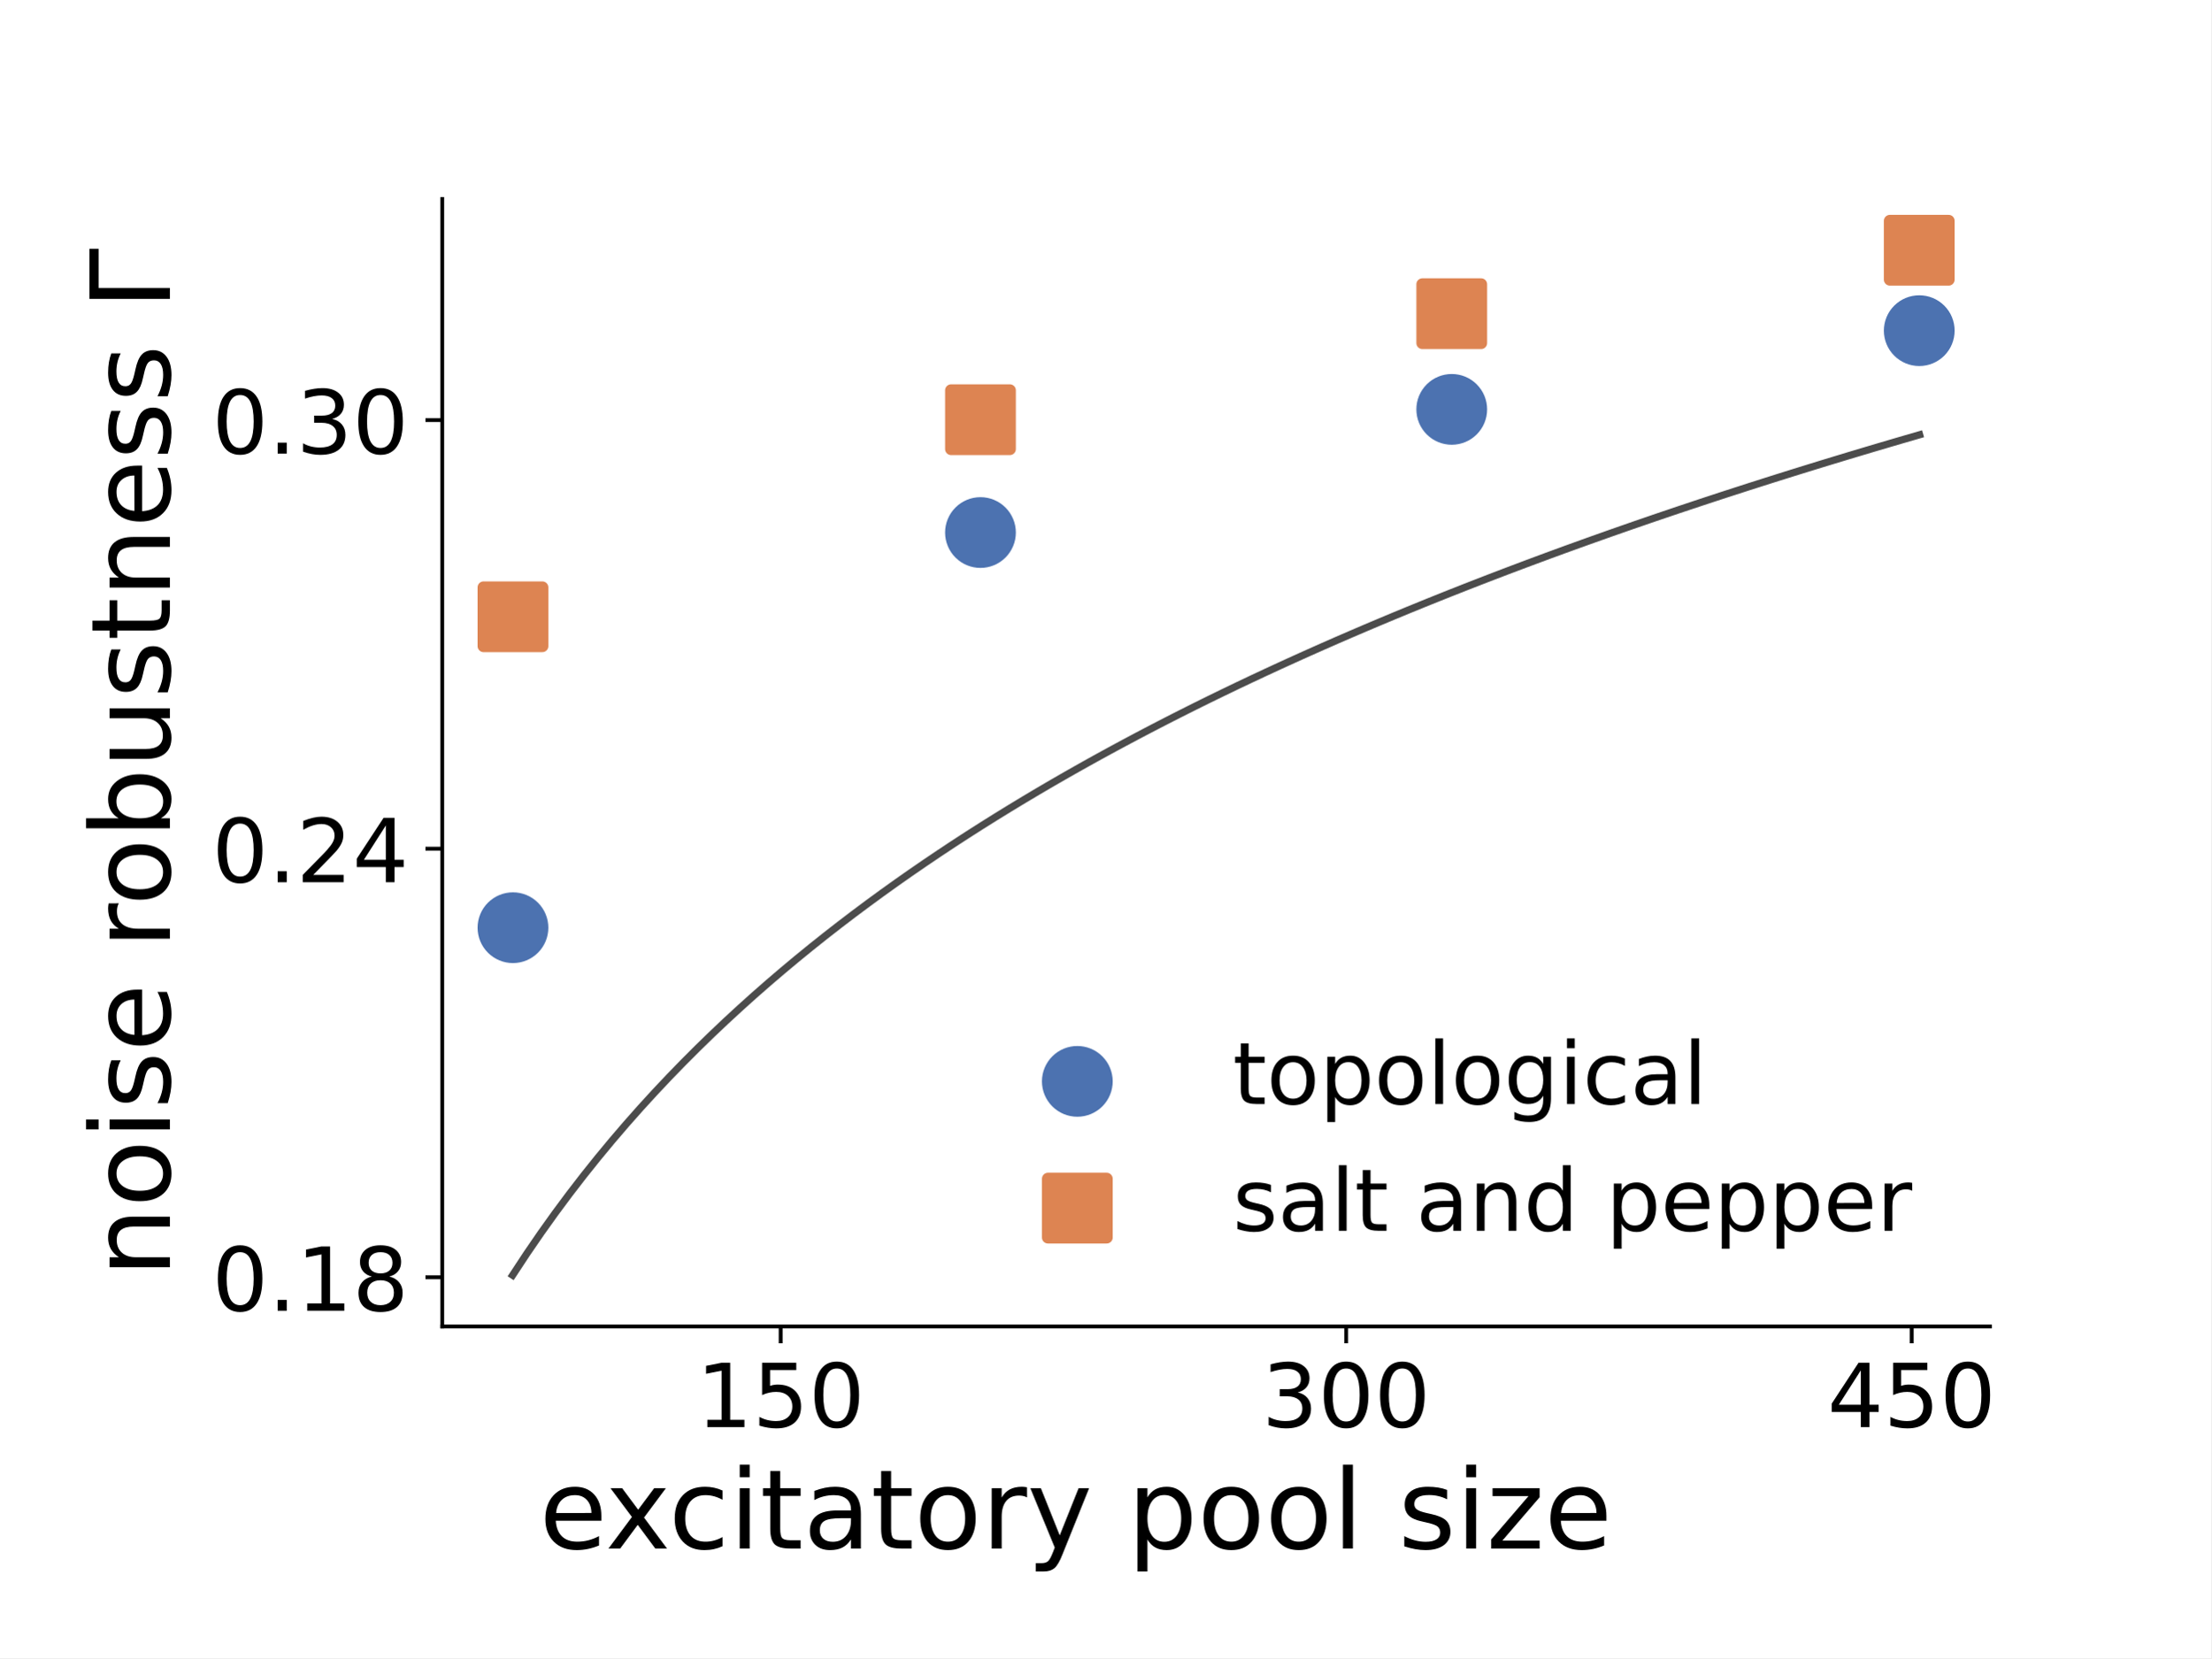
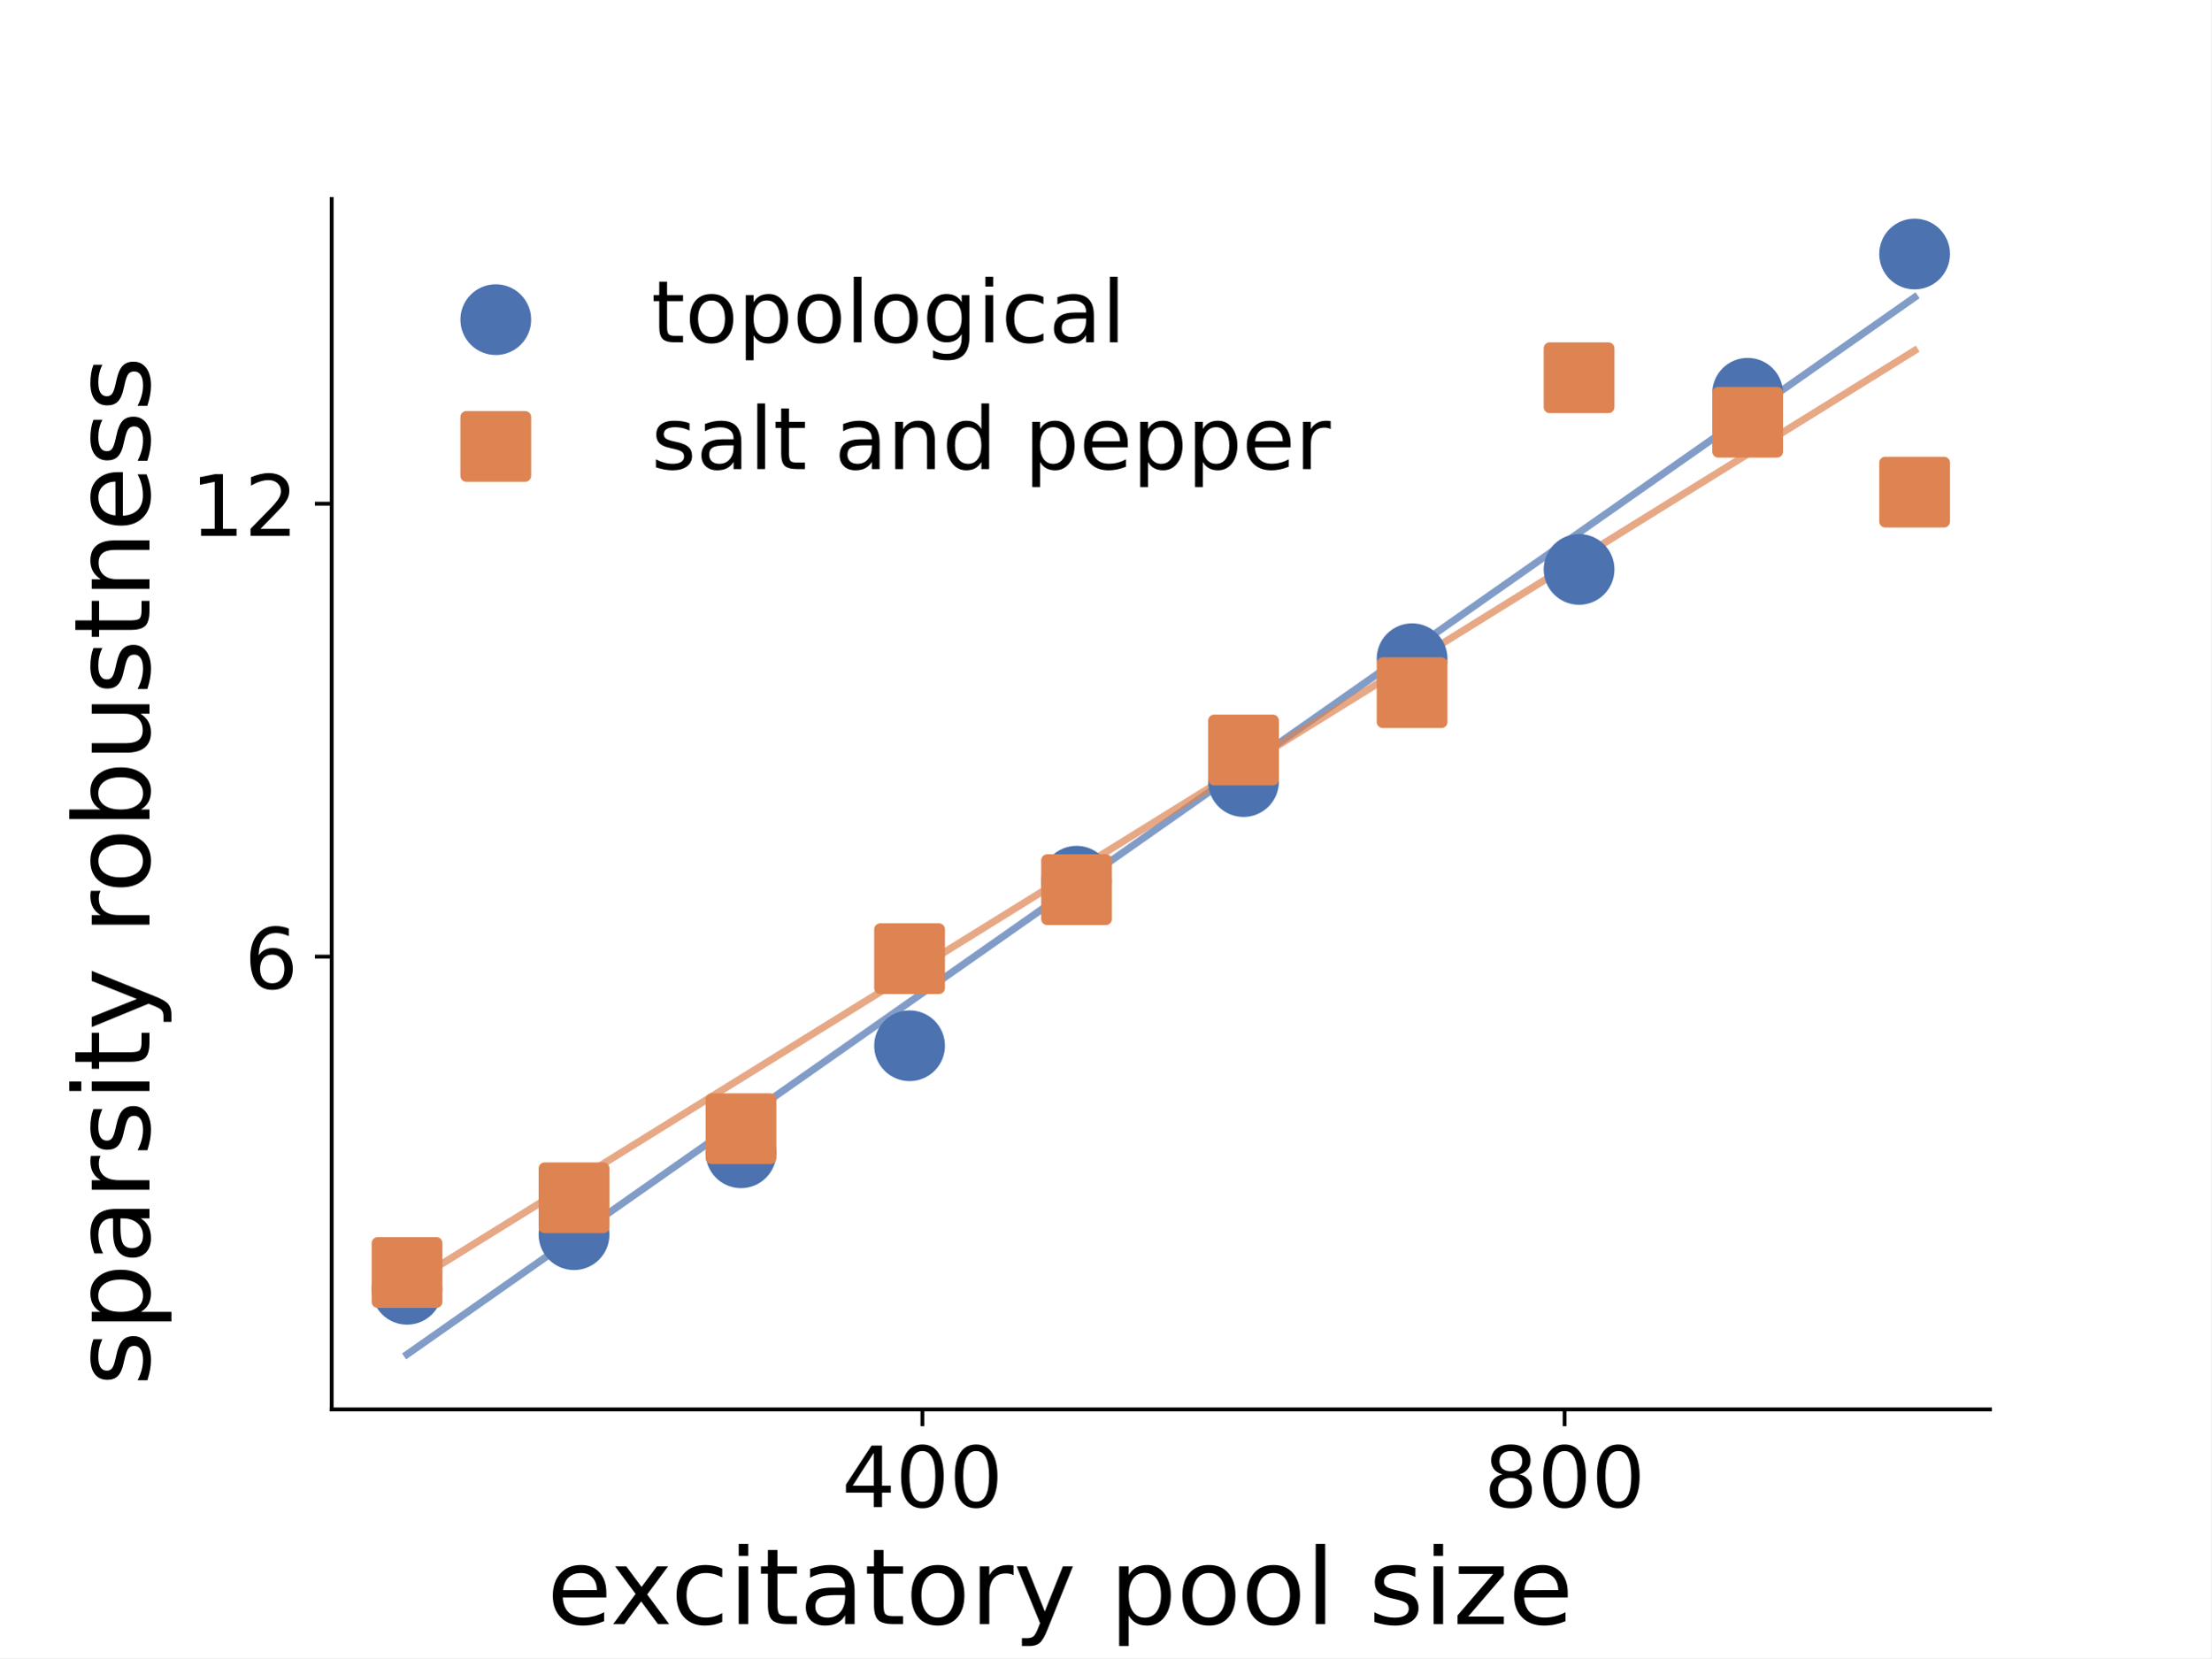
<svg xmlns="http://www.w3.org/2000/svg" xmlns:xlink="http://www.w3.org/1999/xlink" width="460.8pt" height="345.6pt" viewBox="0 0 460.8 345.6" version="1.1">
  <defs>
    <style type="text/css">*{stroke-linejoin: round; stroke-linecap: butt}</style>
  </defs>
  <g id="figure_1">
    <g id="patch_1">
      <path d="M 0 345.6  L 460.8 345.6  L 460.8 0  L 0 0  z " style="fill: #ffffff" />
    </g>
    <g id="axes_1">
      <g id="patch_2">
-         <path d="M 92.16 276.48  L 414.72 276.48  L 414.72 41.472  L 92.16 41.472  z " style="fill: #ffffff" />
+         <path d="M 69.12 293.76  L 414.72 293.76  L 414.72 41.472  L 69.12 41.472  z " style="fill: #ffffff" />
      </g>
      <g id="line2d_1">
-         <path d="M 106.822 265.798  L 109.784 261.296  L 112.746 256.98  L 115.708 252.836  L 118.67 248.85  L 121.632 245.012  L 124.594 241.309  L 127.556 237.734  L 130.518 234.277  L 133.48 230.931  L 136.442 227.69  L 139.404 224.546  L 142.366 221.494  L 145.328 218.529  L 148.29 215.646  L 151.252 212.84  L 154.214 210.109  L 157.176 207.446  L 160.138 204.851  L 163.1 202.318  L 166.061 199.845  L 169.023 197.43  L 171.985 195.069  L 174.947 192.761  L 177.909 190.503  L 180.871 188.292  L 183.833 186.128  L 186.795 184.007  L 189.757 181.929  L 192.719 179.892  L 195.681 177.893  L 198.643 175.932  L 201.605 174.007  L 204.567 172.118  L 207.529 170.262  L 210.491 168.438  L 213.453 166.646  L 216.415 164.884  L 219.377 163.151  L 222.339 161.447  L 225.301 159.77  L 228.263 158.119  L 231.225 156.495  L 234.187 154.895  L 237.149 153.319  L 240.111 151.767  L 243.073 150.238  L 246.035 148.731  L 248.997 147.245  L 251.959 145.78  L 254.921 144.336  L 257.883 142.911  L 260.845 141.505  L 263.807 140.118  L 266.769 138.75  L 269.731 137.399  L 272.693 136.065  L 275.655 134.748  L 278.617 133.448  L 281.579 132.164  L 284.541 130.895  L 287.503 129.642  L 290.465 128.403  L 293.427 127.179  L 296.389 125.969  L 299.351 124.773  L 302.313 123.591  L 305.275 122.422  L 308.237 121.266  L 311.199 120.123  L 314.161 118.992  L 317.123 117.873  L 320.085 116.766  L 323.047 115.67  L 326.009 114.586  L 328.971 113.514  L 331.933 112.452  L 334.895 111.4  L 337.857 110.36  L 340.819 109.329  L 343.78 108.309  L 346.742 107.299  L 349.704 106.298  L 352.666 105.307  L 355.628 104.325  L 358.59 103.352  L 361.552 102.389  L 364.514 101.434  L 367.476 100.488  L 370.438 99.55  L 373.4 98.62  L 376.362 97.699  L 379.324 96.786  L 382.286 95.881  L 385.248 94.984  L 388.21 94.094  L 391.172 93.212  L 394.134 92.337  L 397.096 91.47  L 400.058 90.61  " clip-path="url(#pab2b32352f)" style="fill: none; stroke: #000000; stroke-opacity: 0.7; stroke-width: 1.5; stroke-linecap: square" />
+         <path d="M 84.829 282.292  L 88.003 280.067  L 91.176 277.841  L 94.35 275.616  L 97.523 273.39  L 100.697 271.165  L 103.87 268.939  L 107.044 266.714  L 110.218 264.488  L 113.391 262.263  L 116.565 260.038  L 119.738 257.812  L 122.912 255.587  L 126.085 253.361  L 129.259 251.136  L 132.432 248.91  L 135.606 246.685  L 138.78 244.459  L 141.953 242.234  L 145.127 240.008  L 148.3 237.783  L 151.474 235.557  L 154.647 233.332  L 157.821 231.106  L 160.994 228.881  L 164.168 226.655  L 167.341 224.43  L 170.515 222.204  L 173.689 219.979  L 176.862 217.753  L 180.036 215.528  L 183.209 213.302  L 186.383 211.077  L 189.556 208.851  L 192.73 206.626  L 195.903 204.4  L 199.077 202.175  L 202.251 199.949  L 205.424 197.724  L 208.598 195.499  L 211.771 193.273  L 214.945 191.048  L 218.118 188.822  L 221.292 186.597  L 224.465 184.371  L 227.639 182.146  L 230.813 179.92  L 233.986 177.695  L 237.16 175.469  L 240.333 173.244  L 243.507 171.018  L 246.68 168.793  L 249.854 166.567  L 253.027 164.342  L 256.201 162.116  L 259.375 159.891  L 262.548 157.665  L 265.722 155.44  L 268.895 153.214  L 272.069 150.989  L 275.242 148.763  L 278.416 146.538  L 281.589 144.312  L 284.763 142.087  L 287.937 139.861  L 291.11 137.636  L 294.284 135.41  L 297.457 133.185  L 300.631 130.96  L 303.804 128.734  L 306.978 126.509  L 310.151 124.283  L 313.325 122.058  L 316.499 119.832  L 319.672 117.607  L 322.846 115.381  L 326.019 113.156  L 329.193 110.93  L 332.366 108.705  L 335.54 106.479  L 338.713 104.254  L 341.887 102.028  L 345.06 99.803  L 348.234 97.577  L 351.408 95.352  L 354.581 93.126  L 357.755 90.901  L 360.928 88.675  L 364.102 86.45  L 367.275 84.224  L 370.449 81.999  L 373.622 79.773  L 376.796 77.548  L 379.97 75.322  L 383.143 73.097  L 386.317 70.871  L 389.49 68.646  L 392.664 66.421  L 395.837 64.195  L 399.011 61.97  " clip-path="url(#pa7da015637)" style="fill: none; stroke: #4c72b0; stroke-opacity: 0.7; stroke-width: 1.5; stroke-linecap: square" />
+       </g>
+       <g id="line2d_2">
+         <path d="M 84.829 267.924  L 88.003 265.955  L 91.176 263.987  L 94.35 262.019  L 97.523 260.051  L 100.697 258.083  L 103.87 256.114  L 107.044 254.146  L 110.218 252.178  L 113.391 250.21  L 116.565 248.241  L 119.738 246.273  L 122.912 244.305  L 126.085 242.337  L 129.259 240.369  L 132.432 238.4  L 135.606 236.432  L 138.78 234.464  L 141.953 232.496  L 145.127 230.528  L 148.3 228.559  L 151.474 226.591  L 154.647 224.623  L 157.821 222.655  L 160.994 220.687  L 164.168 218.718  L 167.341 216.75  L 170.515 214.782  L 173.689 212.814  L 176.862 210.846  L 180.036 208.877  L 183.209 206.909  L 186.383 204.941  L 189.556 202.973  L 192.73 201.005  L 195.903 199.036  L 199.077 197.068  L 202.251 195.1  L 205.424 193.132  L 208.598 191.164  L 211.771 189.195  L 214.945 187.227  L 218.118 185.259  L 221.292 183.291  L 224.465 181.323  L 227.639 179.354  L 230.813 177.386  L 233.986 175.418  L 237.16 173.45  L 240.333 171.482  L 243.507 169.513  L 246.68 167.545  L 249.854 165.577  L 253.027 163.609  L 256.201 161.641  L 259.375 159.672  L 262.548 157.704  L 265.722 155.736  L 268.895 153.768  L 272.069 151.8  L 275.242 149.831  L 278.416 147.863  L 281.589 145.895  L 284.763 143.927  L 287.937 141.959  L 291.11 139.99  L 294.284 138.022  L 297.457 136.054  L 300.631 134.086  L 303.804 132.118  L 306.978 130.149  L 310.151 128.181  L 313.325 126.213  L 316.499 124.245  L 319.672 122.277  L 322.846 120.308  L 326.019 118.34  L 329.193 116.372  L 332.366 114.404  L 335.54 112.436  L 338.713 110.467  L 341.887 108.499  L 345.06 106.531  L 348.234 104.563  L 351.408 102.595  L 354.581 100.626  L 357.755 98.658  L 360.928 96.69  L 364.102 94.722  L 367.275 92.754  L 370.449 90.785  L 373.622 88.817  L 376.796 86.849  L 379.97 84.881  L 383.143 82.913  L 386.317 80.944  L 389.49 78.976  L 392.664 77.008  L 395.837 75.04  L 399.011 73.071  " clip-path="url(#pa7da015637)" style="fill: none; stroke: #dd8452; stroke-opacity: 0.7; stroke-width: 1.5; stroke-linecap: square" />
      </g>
      <g id="matplotlib.axis_1">
        <g id="xtick_1">
-           <g id="line2d_2">
-             <defs>
-               <path id="mb00aa1200e" d="M 0 0  L 0 3.5  " style="stroke: #000000; stroke-width: 0.8" />
-             </defs>
-             <g>
-               <use xlink:href="#mb00aa1200e" x="162.688" y="276.48" style="stroke: #000000; stroke-width: 0.8" />
+           <g id="line2d_3">
+             <defs>
+               <path id="m7613e6156e" d="M 0 0  L 0 3.5  " style="stroke: #000000; stroke-width: 0.8" />
+             </defs>
+             <g>
+               <use xlink:href="#m7613e6156e" x="192.233" y="293.76" style="stroke: #000000; stroke-width: 0.8" />
            </g>
          </g>
          <g id="text_1">
-             <g transform="translate(145.1271 297.4611) scale(0.184 -0.184)">
-               <defs>
-                 <path id="DejaVuSans-31" d="M 794 531  L 1825 531  L 1825 4091  L 703 3866  L 703 4441  L 1819 4666  L 2450 4666  L 2450 531  L 3481 531  L 3481 0  L 794 0  L 794 531  z " transform="scale(0.015625)" />
-                 <path id="DejaVuSans-35" d="M 691 4666  L 3169 4666  L 3169 4134  L 1269 4134  L 1269 2991  Q 1406 3038 1543 3061  Q 1681 3084 1819 3084  Q 2600 3084 3056 2656  Q 3513 2228 3513 1497  Q 3513 744 3044 326  Q 2575 -91 1722 -91  Q 1428 -91 1123 -41  Q 819 9 494 109  L 494 744  Q 775 591 1075 516  Q 1375 441 1709 441  Q 2250 441 2565 725  Q 2881 1009 2881 1497  Q 2881 1984 2565 2268  Q 2250 2553 1709 2553  Q 1456 2553 1204 2497  Q 953 2441 691 2322  L 691 4666  z " transform="scale(0.015625)" />
+             <g transform="translate(175.4361 314.1332) scale(0.176 -0.176)">
+               <defs>
+                 <path id="DejaVuSans-34" d="M 2419 4116  L 825 1625  L 2419 1625  L 2419 4116  z M 2253 4666  L 3047 4666  L 3047 1625  L 3713 1625  L 3713 1100  L 3047 1100  L 3047 0  L 2419 0  L 2419 1100  L 313 1100  L 313 1709  L 2253 4666  z " transform="scale(0.015625)" />
                <path id="DejaVuSans-30" d="M 2034 4250  Q 1547 4250 1301 3770  Q 1056 3291 1056 2328  Q 1056 1369 1301 889  Q 1547 409 2034 409  Q 2525 409 2770 889  Q 3016 1369 3016 2328  Q 3016 3291 2770 3770  Q 2525 4250 2034 4250  z M 2034 4750  Q 2819 4750 3233 4129  Q 3647 3509 3647 2328  Q 3647 1150 3233 529  Q 2819 -91 2034 -91  Q 1250 -91 836 529  Q 422 1150 422 2328  Q 422 3509 836 4129  Q 1250 4750 2034 4750  z " transform="scale(0.015625)" />
              </defs>
-               <use xlink:href="#DejaVuSans-31" />
-               <use xlink:href="#DejaVuSans-35" x="63.623" />
-               <use xlink:href="#DejaVuSans-30" x="127.246" />
-             </g>
-           </g>
-         </g>
-         <g id="xtick_2">
-           <g id="line2d_3">
-             <g>
-               <use xlink:href="#mb00aa1200e" x="280.548" y="276.48" style="stroke: #000000; stroke-width: 0.8" />
-             </g>
-           </g>
-           <g id="text_2">
-             <g transform="translate(262.9874 297.4611) scale(0.184 -0.184)">
-               <defs>
-                 <path id="DejaVuSans-33" d="M 2597 2516  Q 3050 2419 3304 2112  Q 3559 1806 3559 1356  Q 3559 666 3084 287  Q 2609 -91 1734 -91  Q 1441 -91 1130 -33  Q 819 25 488 141  L 488 750  Q 750 597 1062 519  Q 1375 441 1716 441  Q 2309 441 2620 675  Q 2931 909 2931 1356  Q 2931 1769 2642 2001  Q 2353 2234 1838 2234  L 1294 2234  L 1294 2753  L 1863 2753  Q 2328 2753 2575 2939  Q 2822 3125 2822 3475  Q 2822 3834 2567 4026  Q 2313 4219 1838 4219  Q 1578 4219 1281 4162  Q 984 4106 628 3988  L 628 4550  Q 988 4650 1302 4700  Q 1616 4750 1894 4750  Q 2613 4750 3031 4423  Q 3450 4097 3450 3541  Q 3450 3153 3228 2886  Q 3006 2619 2597 2516  z " transform="scale(0.015625)" />
-               </defs>
-               <use xlink:href="#DejaVuSans-33" />
+               <use xlink:href="#DejaVuSans-34" />
              <use xlink:href="#DejaVuSans-30" x="63.623" />
              <use xlink:href="#DejaVuSans-30" x="127.246" />
            </g>
          </g>
        </g>
-         <g id="xtick_3">
+         <g id="xtick_2">
          <g id="line2d_4">
            <g>
-               <use xlink:href="#mb00aa1200e" x="398.408" y="276.48" style="stroke: #000000; stroke-width: 0.8" />
-             </g>
-           </g>
-           <g id="text_3">
-             <g transform="translate(380.8476 297.4611) scale(0.184 -0.184)">
-               <defs>
-                 <path id="DejaVuSans-34" d="M 2419 4116  L 825 1625  L 2419 1625  L 2419 4116  z M 2253 4666  L 3047 4666  L 3047 1625  L 3713 1625  L 3713 1100  L 3047 1100  L 3047 0  L 2419 0  L 2419 1100  L 313 1100  L 313 1709  L 2253 4666  z " transform="scale(0.015625)" />
-               </defs>
-               <use xlink:href="#DejaVuSans-34" />
-               <use xlink:href="#DejaVuSans-35" x="63.623" />
+               <use xlink:href="#m7613e6156e" x="326.07" y="293.76" style="stroke: #000000; stroke-width: 0.8" />
+             </g>
+           </g>
+           <g id="text_2">
+             <g transform="translate(309.2729 314.1332) scale(0.176 -0.176)">
+               <defs>
+                 <path id="DejaVuSans-38" d="M 2034 2216  Q 1584 2216 1326 1975  Q 1069 1734 1069 1313  Q 1069 891 1326 650  Q 1584 409 2034 409  Q 2484 409 2743 651  Q 3003 894 3003 1313  Q 3003 1734 2745 1975  Q 2488 2216 2034 2216  z M 1403 2484  Q 997 2584 770 2862  Q 544 3141 544 3541  Q 544 4100 942 4425  Q 1341 4750 2034 4750  Q 2731 4750 3128 4425  Q 3525 4100 3525 3541  Q 3525 3141 3298 2862  Q 3072 2584 2669 2484  Q 3125 2378 3379 2068  Q 3634 1759 3634 1313  Q 3634 634 3220 271  Q 2806 -91 2034 -91  Q 1263 -91 848 271  Q 434 634 434 1313  Q 434 1759 690 2068  Q 947 2378 1403 2484  z M 1172 3481  Q 1172 3119 1398 2916  Q 1625 2713 2034 2713  Q 2441 2713 2670 2916  Q 2900 3119 2900 3481  Q 2900 3844 2670 4047  Q 2441 4250 2034 4250  Q 1625 4250 1398 4047  Q 1172 3844 1172 3481  z " transform="scale(0.015625)" />
+               </defs>
+               <use xlink:href="#DejaVuSans-38" />
+               <use xlink:href="#DejaVuSans-30" x="63.623" />
              <use xlink:href="#DejaVuSans-30" x="127.246" />
            </g>
          </g>
        </g>
-         <g id="text_4">
-           <g transform="translate(112.3925 322.7642) scale(0.23 -0.23)">
+         <g id="text_3">
+           <g transform="translate(113.9969 338.5101) scale(0.22 -0.22)">
            <defs>
              <path id="DejaVuSans-65" d="M 3597 1894  L 3597 1613  L 953 1613  Q 991 1019 1311 708  Q 1631 397 2203 397  Q 2534 397 2845 478  Q 3156 559 3463 722  L 3463 178  Q 3153 47 2828 -22  Q 2503 -91 2169 -91  Q 1331 -91 842 396  Q 353 884 353 1716  Q 353 2575 817 3079  Q 1281 3584 2069 3584  Q 2775 3584 3186 3129  Q 3597 2675 3597 1894  z M 3022 2063  Q 3016 2534 2758 2815  Q 2500 3097 2075 3097  Q 1594 3097 1305 2825  Q 1016 2553 972 2059  L 3022 2063  z " transform="scale(0.015625)" />
              <path id="DejaVuSans-78" d="M 3513 3500  L 2247 1797  L 3578 0  L 2900 0  L 1881 1375  L 863 0  L 184 0  L 1544 1831  L 300 3500  L 978 3500  L 1906 2253  L 2834 3500  L 3513 3500  z " transform="scale(0.015625)" />
              <path id="DejaVuSans-63" d="M 3122 3366  L 3122 2828  Q 2878 2963 2633 3030  Q 2388 3097 2138 3097  Q 1578 3097 1268 2742  Q 959 2388 959 1747  Q 959 1106 1268 751  Q 1578 397 2138 397  Q 2388 397 2633 464  Q 2878 531 3122 666  L 3122 134  Q 2881 22 2623 -34  Q 2366 -91 2075 -91  Q 1284 -91 818 406  Q 353 903 353 1747  Q 353 2603 823 3093  Q 1294 3584 2113 3584  Q 2378 3584 2631 3529  Q 2884 3475 3122 3366  z " transform="scale(0.015625)" />
              <path id="DejaVuSans-69" d="M 603 3500  L 1178 3500  L 1178 0  L 603 0  L 603 3500  z M 603 4863  L 1178 4863  L 1178 4134  L 603 4134  L 603 4863  z " transform="scale(0.015625)" />
              <path id="DejaVuSans-74" d="M 1172 4494  L 1172 3500  L 2356 3500  L 2356 3053  L 1172 3053  L 1172 1153  Q 1172 725 1289 603  Q 1406 481 1766 481  L 2356 481  L 2356 0  L 1766 0  Q 1100 0 847 248  Q 594 497 594 1153  L 594 3053  L 172 3053  L 172 3500  L 594 3500  L 594 4494  L 1172 4494  z " transform="scale(0.015625)" />
              <path id="DejaVuSans-61" d="M 2194 1759  Q 1497 1759 1228 1600  Q 959 1441 959 1056  Q 959 750 1161 570  Q 1363 391 1709 391  Q 2188 391 2477 730  Q 2766 1069 2766 1631  L 2766 1759  L 2194 1759  z M 3341 1997  L 3341 0  L 2766 0  L 2766 531  Q 2569 213 2275 61  Q 1981 -91 1556 -91  Q 1019 -91 701 211  Q 384 513 384 1019  Q 384 1609 779 1909  Q 1175 2209 1959 2209  L 2766 2209  L 2766 2266  Q 2766 2663 2505 2880  Q 2244 3097 1772 3097  Q 1472 3097 1187 3025  Q 903 2953 641 2809  L 641 3341  Q 956 3463 1253 3523  Q 1550 3584 1831 3584  Q 2591 3584 2966 3190  Q 3341 2797 3341 1997  z " transform="scale(0.015625)" />
              <path id="DejaVuSans-6f" d="M 1959 3097  Q 1497 3097 1228 2736  Q 959 2375 959 1747  Q 959 1119 1226 758  Q 1494 397 1959 397  Q 2419 397 2687 759  Q 2956 1122 2956 1747  Q 2956 2369 2687 2733  Q 2419 3097 1959 3097  z M 1959 3584  Q 2709 3584 3137 3096  Q 3566 2609 3566 1747  Q 3566 888 3137 398  Q 2709 -91 1959 -91  Q 1206 -91 779 398  Q 353 888 353 1747  Q 353 2609 779 3096  Q 1206 3584 1959 3584  z " transform="scale(0.015625)" />
              <path id="DejaVuSans-72" d="M 2631 2963  Q 2534 3019 2420 3045  Q 2306 3072 2169 3072  Q 1681 3072 1420 2755  Q 1159 2438 1159 1844  L 1159 0  L 581 0  L 581 3500  L 1159 3500  L 1159 2956  Q 1341 3275 1631 3429  Q 1922 3584 2338 3584  Q 2397 3584 2469 3576  Q 2541 3569 2628 3553  L 2631 2963  z " transform="scale(0.015625)" />
              <path id="DejaVuSans-79" d="M 2059 -325  Q 1816 -950 1584 -1140  Q 1353 -1331 966 -1331  L 506 -1331  L 506 -850  L 844 -850  Q 1081 -850 1212 -737  Q 1344 -625 1503 -206  L 1606 56  L 191 3500  L 800 3500  L 1894 763  L 2988 3500  L 3597 3500  L 2059 -325  z " transform="scale(0.015625)" />
              <path id="DejaVuSans-20" transform="scale(0.015625)" />
              <path id="DejaVuSans-70" d="M 1159 525  L 1159 -1331  L 581 -1331  L 581 3500  L 1159 3500  L 1159 2969  Q 1341 3281 1617 3432  Q 1894 3584 2278 3584  Q 2916 3584 3314 3078  Q 3713 2572 3713 1747  Q 3713 922 3314 415  Q 2916 -91 2278 -91  Q 1894 -91 1617 61  Q 1341 213 1159 525  z M 3116 1747  Q 3116 2381 2855 2742  Q 2594 3103 2138 3103  Q 1681 3103 1420 2742  Q 1159 2381 1159 1747  Q 1159 1113 1420 752  Q 1681 391 2138 391  Q 2594 391 2855 752  Q 3116 1113 3116 1747  z " transform="scale(0.015625)" />
              <path id="DejaVuSans-6c" d="M 603 4863  L 1178 4863  L 1178 0  L 603 0  L 603 4863  z " transform="scale(0.015625)" />
              <path id="DejaVuSans-73" d="M 2834 3397  L 2834 2853  Q 2591 2978 2328 3040  Q 2066 3103 1784 3103  Q 1356 3103 1142 2972  Q 928 2841 928 2578  Q 928 2378 1081 2264  Q 1234 2150 1697 2047  L 1894 2003  Q 2506 1872 2764 1633  Q 3022 1394 3022 966  Q 3022 478 2636 193  Q 2250 -91 1575 -91  Q 1294 -91 989 -36  Q 684 19 347 128  L 347 722  Q 666 556 975 473  Q 1284 391 1588 391  Q 1994 391 2212 530  Q 2431 669 2431 922  Q 2431 1156 2273 1281  Q 2116 1406 1581 1522  L 1381 1569  Q 847 1681 609 1914  Q 372 2147 372 2553  Q 372 3047 722 3315  Q 1072 3584 1716 3584  Q 2034 3584 2315 3537  Q 2597 3491 2834 3397  z " transform="scale(0.015625)" />
              <path id="DejaVuSans-7a" d="M 353 3500  L 3084 3500  L 3084 2975  L 922 459  L 3084 459  L 3084 0  L 275 0  L 275 525  L 2438 3041  L 353 3041  L 353 3500  z " transform="scale(0.015625)" />
            </defs>
            <use xlink:href="#DejaVuSans-65" />
            <use xlink:href="#DejaVuSans-78" x="59.773" />
            <use xlink:href="#DejaVuSans-63" x="117.203" />
            <use xlink:href="#DejaVuSans-69" x="172.184" />
            <use xlink:href="#DejaVuSans-74" x="199.967" />
            <use xlink:href="#DejaVuSans-61" x="239.176" />
            <use xlink:href="#DejaVuSans-74" x="300.455" />
            <use xlink:href="#DejaVuSans-6f" x="339.664" />
            <use xlink:href="#DejaVuSans-72" x="400.846" />
            <use xlink:href="#DejaVuSans-79" x="441.959" />
            <use xlink:href="#DejaVuSans-20" x="501.139" />
            <use xlink:href="#DejaVuSans-70" x="532.926" />
            <use xlink:href="#DejaVuSans-6f" x="596.402" />
            <use xlink:href="#DejaVuSans-6f" x="657.584" />
            <use xlink:href="#DejaVuSans-6c" x="718.766" />
            <use xlink:href="#DejaVuSans-20" x="746.549" />
            <use xlink:href="#DejaVuSans-73" x="778.336" />
            <use xlink:href="#DejaVuSans-69" x="830.436" />
            <use xlink:href="#DejaVuSans-7a" x="858.219" />
            <use xlink:href="#DejaVuSans-65" x="910.709" />
            <use xlink:href="#DejaVuSans-20" x="972.232" />
            <use xlink:href="#DejaVuSans-20" x="1004.02" />
            <use xlink:href="#DejaVuSans-20" x="1035.807" />
            <use xlink:href="#DejaVuSans-20" x="1067.594" />
            <use xlink:href="#DejaVuSans-20" x="1099.381" />
            <use xlink:href="#DejaVuSans-20" x="1131.168" />
-             <use xlink:href="#DejaVuSans-20" x="1162.955" />
-             <use xlink:href="#DejaVuSans-20" x="1194.742" />
          </g>
        </g>
      </g>
      <g id="matplotlib.axis_2">
        <g id="ytick_1">
          <g id="line2d_5">
            <defs>
-               <path id="m3b8f88ed9a" d="M 0 0  L -3.5 0  " style="stroke: #000000; stroke-width: 0.8" />
-             </defs>
-             <g>
-               <use xlink:href="#m3b8f88ed9a" x="92.16" y="266.227" style="stroke: #000000; stroke-width: 0.8" />
-             </g>
-           </g>
-           <g id="text_5">
-             <g transform="translate(44.19125 273.2173) scale(0.184 -0.184)">
-               <defs>
-                 <path id="DejaVuSans-2e" d="M 684 794  L 1344 794  L 1344 0  L 684 0  L 684 794  z " transform="scale(0.015625)" />
-                 <path id="DejaVuSans-38" d="M 2034 2216  Q 1584 2216 1326 1975  Q 1069 1734 1069 1313  Q 1069 891 1326 650  Q 1584 409 2034 409  Q 2484 409 2743 651  Q 3003 894 3003 1313  Q 3003 1734 2745 1975  Q 2488 2216 2034 2216  z M 1403 2484  Q 997 2584 770 2862  Q 544 3141 544 3541  Q 544 4100 942 4425  Q 1341 4750 2034 4750  Q 2731 4750 3128 4425  Q 3525 4100 3525 3541  Q 3525 3141 3298 2862  Q 3072 2584 2669 2484  Q 3125 2378 3379 2068  Q 3634 1759 3634 1313  Q 3634 634 3220 271  Q 2806 -91 2034 -91  Q 1263 -91 848 271  Q 434 634 434 1313  Q 434 1759 690 2068  Q 947 2378 1403 2484  z M 1172 3481  Q 1172 3119 1398 2916  Q 1625 2713 2034 2713  Q 2441 2713 2670 2916  Q 2900 3119 2900 3481  Q 2900 3844 2670 4047  Q 2441 4250 2034 4250  Q 1625 4250 1398 4047  Q 1172 3844 1172 3481  z " transform="scale(0.015625)" />
-               </defs>
-               <use xlink:href="#DejaVuSans-30" />
-               <use xlink:href="#DejaVuSans-2e" x="63.623" />
-               <use xlink:href="#DejaVuSans-31" x="95.41" />
-               <use xlink:href="#DejaVuSans-38" x="159.033" />
+               <path id="m425599a9fd" d="M 0 0  L -3.5 0  " style="stroke: #000000; stroke-width: 0.8" />
+             </defs>
+             <g>
+               <use xlink:href="#m425599a9fd" x="69.12" y="199.388" style="stroke: #000000; stroke-width: 0.8" />
+             </g>
+           </g>
+           <g id="text_4">
+             <g transform="translate(50.922 206.0744) scale(0.176 -0.176)">
+               <defs>
+                 <path id="DejaVuSans-36" d="M 2113 2584  Q 1688 2584 1439 2293  Q 1191 2003 1191 1497  Q 1191 994 1439 701  Q 1688 409 2113 409  Q 2538 409 2786 701  Q 3034 994 3034 1497  Q 3034 2003 2786 2293  Q 2538 2584 2113 2584  z M 3366 4563  L 3366 3988  Q 3128 4100 2886 4159  Q 2644 4219 2406 4219  Q 1781 4219 1451 3797  Q 1122 3375 1075 2522  Q 1259 2794 1537 2939  Q 1816 3084 2150 3084  Q 2853 3084 3261 2657  Q 3669 2231 3669 1497  Q 3669 778 3244 343  Q 2819 -91 2113 -91  Q 1303 -91 875 529  Q 447 1150 447 2328  Q 447 3434 972 4092  Q 1497 4750 2381 4750  Q 2619 4750 2861 4703  Q 3103 4656 3366 4563  z " transform="scale(0.015625)" />
+               </defs>
+               <use xlink:href="#DejaVuSans-36" />
            </g>
          </g>
        </g>
        <g id="ytick_2">
          <g id="line2d_6">
            <g>
-               <use xlink:href="#m3b8f88ed9a" x="92.16" y="176.889" style="stroke: #000000; stroke-width: 0.8" />
-             </g>
-           </g>
-           <g id="text_6">
-             <g transform="translate(44.19125 183.8799) scale(0.184 -0.184)">
-               <defs>
+               <use xlink:href="#m425599a9fd" x="69.12" y="104.981" style="stroke: #000000; stroke-width: 0.8" />
+             </g>
+           </g>
+           <g id="text_5">
+             <g transform="translate(39.724 111.6678) scale(0.176 -0.176)">
+               <defs>
+                 <path id="DejaVuSans-31" d="M 794 531  L 1825 531  L 1825 4091  L 703 3866  L 703 4441  L 1819 4666  L 2450 4666  L 2450 531  L 3481 531  L 3481 0  L 794 0  L 794 531  z " transform="scale(0.015625)" />
                <path id="DejaVuSans-32" d="M 1228 531  L 3431 531  L 3431 0  L 469 0  L 469 531  Q 828 903 1448 1529  Q 2069 2156 2228 2338  Q 2531 2678 2651 2914  Q 2772 3150 2772 3378  Q 2772 3750 2511 3984  Q 2250 4219 1831 4219  Q 1534 4219 1204 4116  Q 875 4013 500 3803  L 500 4441  Q 881 4594 1212 4672  Q 1544 4750 1819 4750  Q 2544 4750 2975 4387  Q 3406 4025 3406 3419  Q 3406 3131 3298 2873  Q 3191 2616 2906 2266  Q 2828 2175 2409 1742  Q 1991 1309 1228 531  z " transform="scale(0.015625)" />
              </defs>
-               <use xlink:href="#DejaVuSans-30" />
-               <use xlink:href="#DejaVuSans-2e" x="63.623" />
-               <use xlink:href="#DejaVuSans-32" x="95.41" />
-               <use xlink:href="#DejaVuSans-34" x="159.033" />
-             </g>
-           </g>
-         </g>
-         <g id="ytick_3">
-           <g id="line2d_7">
-             <g>
-               <use xlink:href="#m3b8f88ed9a" x="92.16" y="87.552" style="stroke: #000000; stroke-width: 0.8" />
-             </g>
-           </g>
-           <g id="text_7">
-             <g transform="translate(44.19125 94.54239) scale(0.184 -0.184)">
-               <use xlink:href="#DejaVuSans-30" />
-               <use xlink:href="#DejaVuSans-2e" x="63.623" />
-               <use xlink:href="#DejaVuSans-33" x="95.41" />
-               <use xlink:href="#DejaVuSans-30" x="159.033" />
-             </g>
-           </g>
-         </g>
-         <g id="text_8">
-           <g transform="translate(35.40797 266.2189) rotate(-90) scale(0.23 -0.23)">
-             <defs>
-               <path id="DejaVuSans-6e" d="M 3513 2113  L 3513 0  L 2938 0  L 2938 2094  Q 2938 2591 2744 2837  Q 2550 3084 2163 3084  Q 1697 3084 1428 2787  Q 1159 2491 1159 1978  L 1159 0  L 581 0  L 581 3500  L 1159 3500  L 1159 2956  Q 1366 3272 1645 3428  Q 1925 3584 2291 3584  Q 2894 3584 3203 3211  Q 3513 2838 3513 2113  z " transform="scale(0.015625)" />
+               <use xlink:href="#DejaVuSans-31" />
+               <use xlink:href="#DejaVuSans-32" x="63.623" />
+             </g>
+           </g>
+         </g>
+         <g id="text_6">
+           <g transform="translate(31.14869 288.8841) rotate(-90) scale(0.22 -0.22)">
+             <defs>
              <path id="DejaVuSans-62" d="M 3116 1747  Q 3116 2381 2855 2742  Q 2594 3103 2138 3103  Q 1681 3103 1420 2742  Q 1159 2381 1159 1747  Q 1159 1113 1420 752  Q 1681 391 2138 391  Q 2594 391 2855 752  Q 3116 1113 3116 1747  z M 1159 2969  Q 1341 3281 1617 3432  Q 1894 3584 2278 3584  Q 2916 3584 3314 3078  Q 3713 2572 3713 1747  Q 3713 922 3314 415  Q 2916 -91 2278 -91  Q 1894 -91 1617 61  Q 1341 213 1159 525  L 1159 0  L 581 0  L 581 4863  L 1159 4863  L 1159 2969  z " transform="scale(0.015625)" />
              <path id="DejaVuSans-75" d="M 544 1381  L 544 3500  L 1119 3500  L 1119 1403  Q 1119 906 1312 657  Q 1506 409 1894 409  Q 2359 409 2629 706  Q 2900 1003 2900 1516  L 2900 3500  L 3475 3500  L 3475 0  L 2900 0  L 2900 538  Q 2691 219 2414 64  Q 2138 -91 1772 -91  Q 1169 -91 856 284  Q 544 659 544 1381  z M 1991 3584  L 1991 3584  z " transform="scale(0.015625)" />
-               <path id="DejaVuSans-393" d="M 628 0  L 628 4666  L 3531 4666  L 3531 4134  L 1259 4134  L 1259 0  L 628 0  z " transform="scale(0.015625)" />
-             </defs>
-             <use xlink:href="#DejaVuSans-6e" />
-             <use xlink:href="#DejaVuSans-6f" x="63.379" />
-             <use xlink:href="#DejaVuSans-69" x="124.561" />
-             <use xlink:href="#DejaVuSans-73" x="152.344" />
-             <use xlink:href="#DejaVuSans-65" x="204.443" />
-             <use xlink:href="#DejaVuSans-20" x="265.967" />
-             <use xlink:href="#DejaVuSans-72" x="297.754" />
-             <use xlink:href="#DejaVuSans-6f" x="336.617" />
-             <use xlink:href="#DejaVuSans-62" x="397.799" />
-             <use xlink:href="#DejaVuSans-75" x="461.275" />
-             <use xlink:href="#DejaVuSans-73" x="524.654" />
-             <use xlink:href="#DejaVuSans-74" x="576.754" />
-             <use xlink:href="#DejaVuSans-6e" x="615.963" />
-             <use xlink:href="#DejaVuSans-65" x="679.342" />
-             <use xlink:href="#DejaVuSans-73" x="740.865" />
-             <use xlink:href="#DejaVuSans-73" x="792.965" />
-             <use xlink:href="#DejaVuSans-20" x="845.064" />
-             <use xlink:href="#DejaVuSans-393" x="876.852" />
-           </g>
-         </g>
+               <path id="DejaVuSans-6e" d="M 3513 2113  L 3513 0  L 2938 0  L 2938 2094  Q 2938 2591 2744 2837  Q 2550 3084 2163 3084  Q 1697 3084 1428 2787  Q 1159 2491 1159 1978  L 1159 0  L 581 0  L 581 3500  L 1159 3500  L 1159 2956  Q 1366 3272 1645 3428  Q 1925 3584 2291 3584  Q 2894 3584 3203 3211  Q 3513 2838 3513 2113  z " transform="scale(0.015625)" />
+             </defs>
+             <use xlink:href="#DejaVuSans-73" />
+             <use xlink:href="#DejaVuSans-70" x="52.1" />
+             <use xlink:href="#DejaVuSans-61" x="115.576" />
+             <use xlink:href="#DejaVuSans-72" x="176.855" />
+             <use xlink:href="#DejaVuSans-73" x="217.969" />
+             <use xlink:href="#DejaVuSans-69" x="270.068" />
+             <use xlink:href="#DejaVuSans-74" x="297.852" />
+             <use xlink:href="#DejaVuSans-79" x="337.061" />
+             <use xlink:href="#DejaVuSans-20" x="396.24" />
+             <use xlink:href="#DejaVuSans-72" x="428.027" />
+             <use xlink:href="#DejaVuSans-6f" x="466.891" />
+             <use xlink:href="#DejaVuSans-62" x="528.072" />
+             <use xlink:href="#DejaVuSans-75" x="591.549" />
+             <use xlink:href="#DejaVuSans-73" x="654.928" />
+             <use xlink:href="#DejaVuSans-74" x="707.027" />
+             <use xlink:href="#DejaVuSans-6e" x="746.236" />
+             <use xlink:href="#DejaVuSans-65" x="809.615" />
+             <use xlink:href="#DejaVuSans-73" x="871.139" />
+             <use xlink:href="#DejaVuSans-73" x="923.238" />
+             <use xlink:href="#DejaVuSans-20" x="975.338" />
+             <use xlink:href="#DejaVuSans-20" x="1007.125" />
+             <use xlink:href="#DejaVuSans-20" x="1038.912" />
+             <use xlink:href="#DejaVuSans-20" x="1070.699" />
+           </g>
+         </g>
+       </g>
+       <g id="patch_3">
+         <path d="M 69.12 293.76  L 69.12 41.472  " style="fill: none; stroke: #000000; stroke-width: 0.8; stroke-linejoin: miter; stroke-linecap: square" />
+       </g>
+       <g id="patch_4">
+         <path d="M 69.12 293.76  L 414.72 293.76  " style="fill: none; stroke: #000000; stroke-width: 0.8; stroke-linejoin: miter; stroke-linecap: square" />
      </g>
      <g id="PathCollection_1">
        <defs>
-           <path id="m13bcb59326" d="M 0 6.124  C 1.624 6.124 3.182 5.478 4.33 4.33  C 5.478 3.182 6.124 1.624 6.124 0  C 6.124 -1.624 5.478 -3.182 4.33 -4.33  C 3.182 -5.478 1.624 -6.124 0 -6.124  C -1.624 -6.124 -3.182 -5.478 -4.33 -4.33  C -5.478 -3.182 -6.124 -1.624 -6.124 0  C -6.124 1.624 -5.478 3.182 -4.33 4.33  C -3.182 5.478 -1.624 6.124 0 6.124  z " style="stroke: #4c72b0; stroke-width: 2.5" />
+           <path id="mb3a92b2316" d="M 0 6.124  C 1.624 6.124 3.182 5.478 4.33 4.33  C 5.478 3.182 6.124 1.624 6.124 0  C 6.124 -1.624 5.478 -3.182 4.33 -4.33  C 3.182 -5.478 1.624 -6.124 0 -6.124  C -1.624 -6.124 -3.182 -5.478 -4.33 -4.33  C -5.478 -3.182 -6.124 -1.624 -6.124 0  C -6.124 1.624 -5.478 3.182 -4.33 4.33  C -3.182 5.478 -1.624 6.124 0 6.124  z " style="stroke: #4c72b0; stroke-width: 2.5" />
        </defs>
-         <g clip-path="url(#pab2b32352f)">
-           <use xlink:href="#m13bcb59326" x="106.9" y="193.362" style="fill: #4c72b0; stroke: #4c72b0; stroke-width: 2.5" />
-           <use xlink:href="#m13bcb59326" x="204.332" y="110.995" style="fill: #4c72b0; stroke: #4c72b0; stroke-width: 2.5" />
-           <use xlink:href="#m13bcb59326" x="302.548" y="85.324" style="fill: #4c72b0; stroke: #4c72b0; stroke-width: 2.5" />
-           <use xlink:href="#m13bcb59326" x="399.98" y="68.915" style="fill: #4c72b0; stroke: #4c72b0; stroke-width: 2.5" />
+         <g clip-path="url(#pa7da015637)">
+           <use xlink:href="#mb3a92b2316" x="84.829" y="268.728" style="fill: #4c72b0; stroke: #4c72b0; stroke-width: 2.5" />
+           <use xlink:href="#mb3a92b2316" x="119.627" y="257.344" style="fill: #4c72b0; stroke: #4c72b0; stroke-width: 2.5" />
+           <use xlink:href="#mb3a92b2316" x="154.424" y="240.276" style="fill: #4c72b0; stroke: #4c72b0; stroke-width: 2.5" />
+           <use xlink:href="#mb3a92b2316" x="189.556" y="217.967" style="fill: #4c72b0; stroke: #4c72b0; stroke-width: 2.5" />
+           <use xlink:href="#mb3a92b2316" x="224.354" y="183.671" style="fill: #4c72b0; stroke: #4c72b0; stroke-width: 2.5" />
+           <use xlink:href="#mb3a92b2316" x="259.151" y="162.905" style="fill: #4c72b0; stroke: #4c72b0; stroke-width: 2.5" />
+           <use xlink:href="#mb3a92b2316" x="294.284" y="137.297" style="fill: #4c72b0; stroke: #4c72b0; stroke-width: 2.5" />
+           <use xlink:href="#mb3a92b2316" x="329.081" y="118.684" style="fill: #4c72b0; stroke: #4c72b0; stroke-width: 2.5" />
+           <use xlink:href="#mb3a92b2316" x="364.213" y="81.968" style="fill: #4c72b0; stroke: #4c72b0; stroke-width: 2.5" />
+           <use xlink:href="#mb3a92b2316" x="399.011" y="52.94" style="fill: #4c72b0; stroke: #4c72b0; stroke-width: 2.5" />
        </g>
      </g>
      <g id="PathCollection_2">
        <defs>
-           <path id="m194ca50acd" d="M -6.124 6.124  L 6.124 6.124  L 6.124 -6.124  L -6.124 -6.124  z " style="stroke: #dd8452; stroke-width: 2.5" />
+           <path id="mccb1f465df" d="M -6.124 6.124  L 6.124 6.124  L 6.124 -6.124  L -6.124 -6.124  z " style="stroke: #dd8452; stroke-width: 2.5" />
        </defs>
-         <g clip-path="url(#pab2b32352f)">
-           <use xlink:href="#m194ca50acd" x="106.9" y="128.553" style="fill: #dd8452; stroke: #dd8452; stroke-width: 2.5" />
-           <use xlink:href="#m194ca50acd" x="204.332" y="87.476" style="fill: #dd8452; stroke: #dd8452; stroke-width: 2.5" />
-           <use xlink:href="#m194ca50acd" x="302.548" y="65.377" style="fill: #dd8452; stroke: #dd8452; stroke-width: 2.5" />
-           <use xlink:href="#m194ca50acd" x="399.98" y="52.154" style="fill: #dd8452; stroke: #dd8452; stroke-width: 2.5" />
-         </g>
-       </g>
-       <g id="patch_3">
-         <path d="M 92.16 276.48  L 92.16 41.472  " style="fill: none; stroke: #000000; stroke-width: 0.8; stroke-linejoin: miter; stroke-linecap: square" />
-       </g>
-       <g id="patch_4">
-         <path d="M 92.16 276.48  L 414.72 276.48  " style="fill: none; stroke: #000000; stroke-width: 0.8; stroke-linejoin: miter; stroke-linecap: square" />
+         <g clip-path="url(#pa7da015637)">
+           <use xlink:href="#mccb1f465df" x="84.829" y="265.232" style="fill: #dd8452; stroke: #dd8452; stroke-width: 2.5" />
+           <use xlink:href="#mccb1f465df" x="119.627" y="249.653" style="fill: #dd8452; stroke: #dd8452; stroke-width: 2.5" />
+           <use xlink:href="#mccb1f465df" x="154.424" y="235.258" style="fill: #dd8452; stroke: #dd8452; stroke-width: 2.5" />
+           <use xlink:href="#mccb1f465df" x="189.556" y="199.821" style="fill: #dd8452; stroke: #dd8452; stroke-width: 2.5" />
+           <use xlink:href="#mccb1f465df" x="224.354" y="185.433" style="fill: #dd8452; stroke: #dd8452; stroke-width: 2.5" />
+           <use xlink:href="#mccb1f465df" x="259.151" y="156.323" style="fill: #dd8452; stroke: #dd8452; stroke-width: 2.5" />
+           <use xlink:href="#mccb1f465df" x="294.284" y="144.366" style="fill: #dd8452; stroke: #dd8452; stroke-width: 2.5" />
+           <use xlink:href="#mccb1f465df" x="329.081" y="78.728" style="fill: #dd8452; stroke: #dd8452; stroke-width: 2.5" />
+           <use xlink:href="#mccb1f465df" x="364.213" y="88.002" style="fill: #dd8452; stroke: #dd8452; stroke-width: 2.5" />
+           <use xlink:href="#mccb1f465df" x="399.011" y="102.575" style="fill: #dd8452; stroke: #dd8452; stroke-width: 2.5" />
+         </g>
      </g>
      <g id="legend_1">
        <g id="PathCollection_3">
          <g>
-             <use xlink:href="#m13bcb59326" x="224.516" y="225.391" style="fill: #4c72b0; stroke: #4c72b0; stroke-width: 2.5" />
-           </g>
-         </g>
-         <g id="text_9">
-           <g transform="translate(256.9162 230.1159) scale(0.18 -0.18)">
+             <use xlink:href="#mb3a92b2316" x="103.32" y="66.624" style="fill: #4c72b0; stroke: #4c72b0; stroke-width: 2.5" />
+           </g>
+         </g>
+         <g id="text_7">
+           <g transform="translate(135.72 71.34919) scale(0.18 -0.18)">
            <defs>
              <path id="DejaVuSans-67" d="M 2906 1791  Q 2906 2416 2648 2759  Q 2391 3103 1925 3103  Q 1463 3103 1205 2759  Q 947 2416 947 1791  Q 947 1169 1205 825  Q 1463 481 1925 481  Q 2391 481 2648 825  Q 2906 1169 2906 1791  z M 3481 434  Q 3481 -459 3084 -895  Q 2688 -1331 1869 -1331  Q 1566 -1331 1297 -1286  Q 1028 -1241 775 -1147  L 775 -588  Q 1028 -725 1275 -790  Q 1522 -856 1778 -856  Q 2344 -856 2625 -561  Q 2906 -266 2906 331  L 2906 616  Q 2728 306 2450 153  Q 2172 0 1784 0  Q 1141 0 747 490  Q 353 981 353 1791  Q 353 2603 747 3093  Q 1141 3584 1784 3584  Q 2172 3584 2450 3431  Q 2728 3278 2906 2969  L 2906 3500  L 3481 3500  L 3481 434  z " transform="scale(0.015625)" />
            </defs>
            <use xlink:href="#DejaVuSans-74" />
            <use xlink:href="#DejaVuSans-6f" x="39.209" />
            <use xlink:href="#DejaVuSans-70" x="100.391" />
            <use xlink:href="#DejaVuSans-6f" x="163.867" />
            <use xlink:href="#DejaVuSans-6c" x="225.049" />
            <use xlink:href="#DejaVuSans-6f" x="252.832" />
            <use xlink:href="#DejaVuSans-67" x="314.014" />
            <use xlink:href="#DejaVuSans-69" x="377.49" />
            <use xlink:href="#DejaVuSans-63" x="405.273" />
            <use xlink:href="#DejaVuSans-61" x="460.254" />
            <use xlink:href="#DejaVuSans-6c" x="521.533" />
          </g>
        </g>
        <g id="PathCollection_4">
          <g>
-             <use xlink:href="#m194ca50acd" x="224.516" y="251.812" style="fill: #dd8452; stroke: #dd8452; stroke-width: 2.5" />
-           </g>
-         </g>
-         <g id="text_10">
-           <g transform="translate(256.9162 256.5366) scale(0.18 -0.18)">
+             <use xlink:href="#mccb1f465df" x="103.32" y="93.045" style="fill: #dd8452; stroke: #dd8452; stroke-width: 2.5" />
+           </g>
+         </g>
+         <g id="text_8">
+           <g transform="translate(135.72 97.76981) scale(0.18 -0.18)">
            <defs>
              <path id="DejaVuSans-64" d="M 2906 2969  L 2906 4863  L 3481 4863  L 3481 0  L 2906 0  L 2906 525  Q 2725 213 2448 61  Q 2172 -91 1784 -91  Q 1150 -91 751 415  Q 353 922 353 1747  Q 353 2572 751 3078  Q 1150 3584 1784 3584  Q 2172 3584 2448 3432  Q 2725 3281 2906 2969  z M 947 1747  Q 947 1113 1208 752  Q 1469 391 1925 391  Q 2381 391 2643 752  Q 2906 1113 2906 1747  Q 2906 2381 2643 2742  Q 2381 3103 1925 3103  Q 1469 3103 1208 2742  Q 947 2381 947 1747  z " transform="scale(0.015625)" />
            </defs>
            <use xlink:href="#DejaVuSans-73" />
            <use xlink:href="#DejaVuSans-61" x="52.1" />
            <use xlink:href="#DejaVuSans-6c" x="113.379" />
            <use xlink:href="#DejaVuSans-74" x="141.162" />
            <use xlink:href="#DejaVuSans-20" x="180.371" />
            <use xlink:href="#DejaVuSans-61" x="212.158" />
            <use xlink:href="#DejaVuSans-6e" x="273.438" />
            <use xlink:href="#DejaVuSans-64" x="336.816" />
            <use xlink:href="#DejaVuSans-20" x="400.293" />
            <use xlink:href="#DejaVuSans-70" x="432.08" />
            <use xlink:href="#DejaVuSans-65" x="495.557" />
            <use xlink:href="#DejaVuSans-70" x="557.08" />
            <use xlink:href="#DejaVuSans-70" x="620.557" />
            <use xlink:href="#DejaVuSans-65" x="684.033" />
            <use xlink:href="#DejaVuSans-72" x="745.557" />
          </g>
        </g>
      </g>
    </g>
  </g>
  <defs>
-     <clipPath id="pab2b32352f">
-       <rect x="92.16" y="41.472" width="322.56" height="235.008" />
+     <clipPath id="pa7da015637">
+       <rect x="69.12" y="41.472" width="345.6" height="252.288" />
    </clipPath>
  </defs>
</svg>
